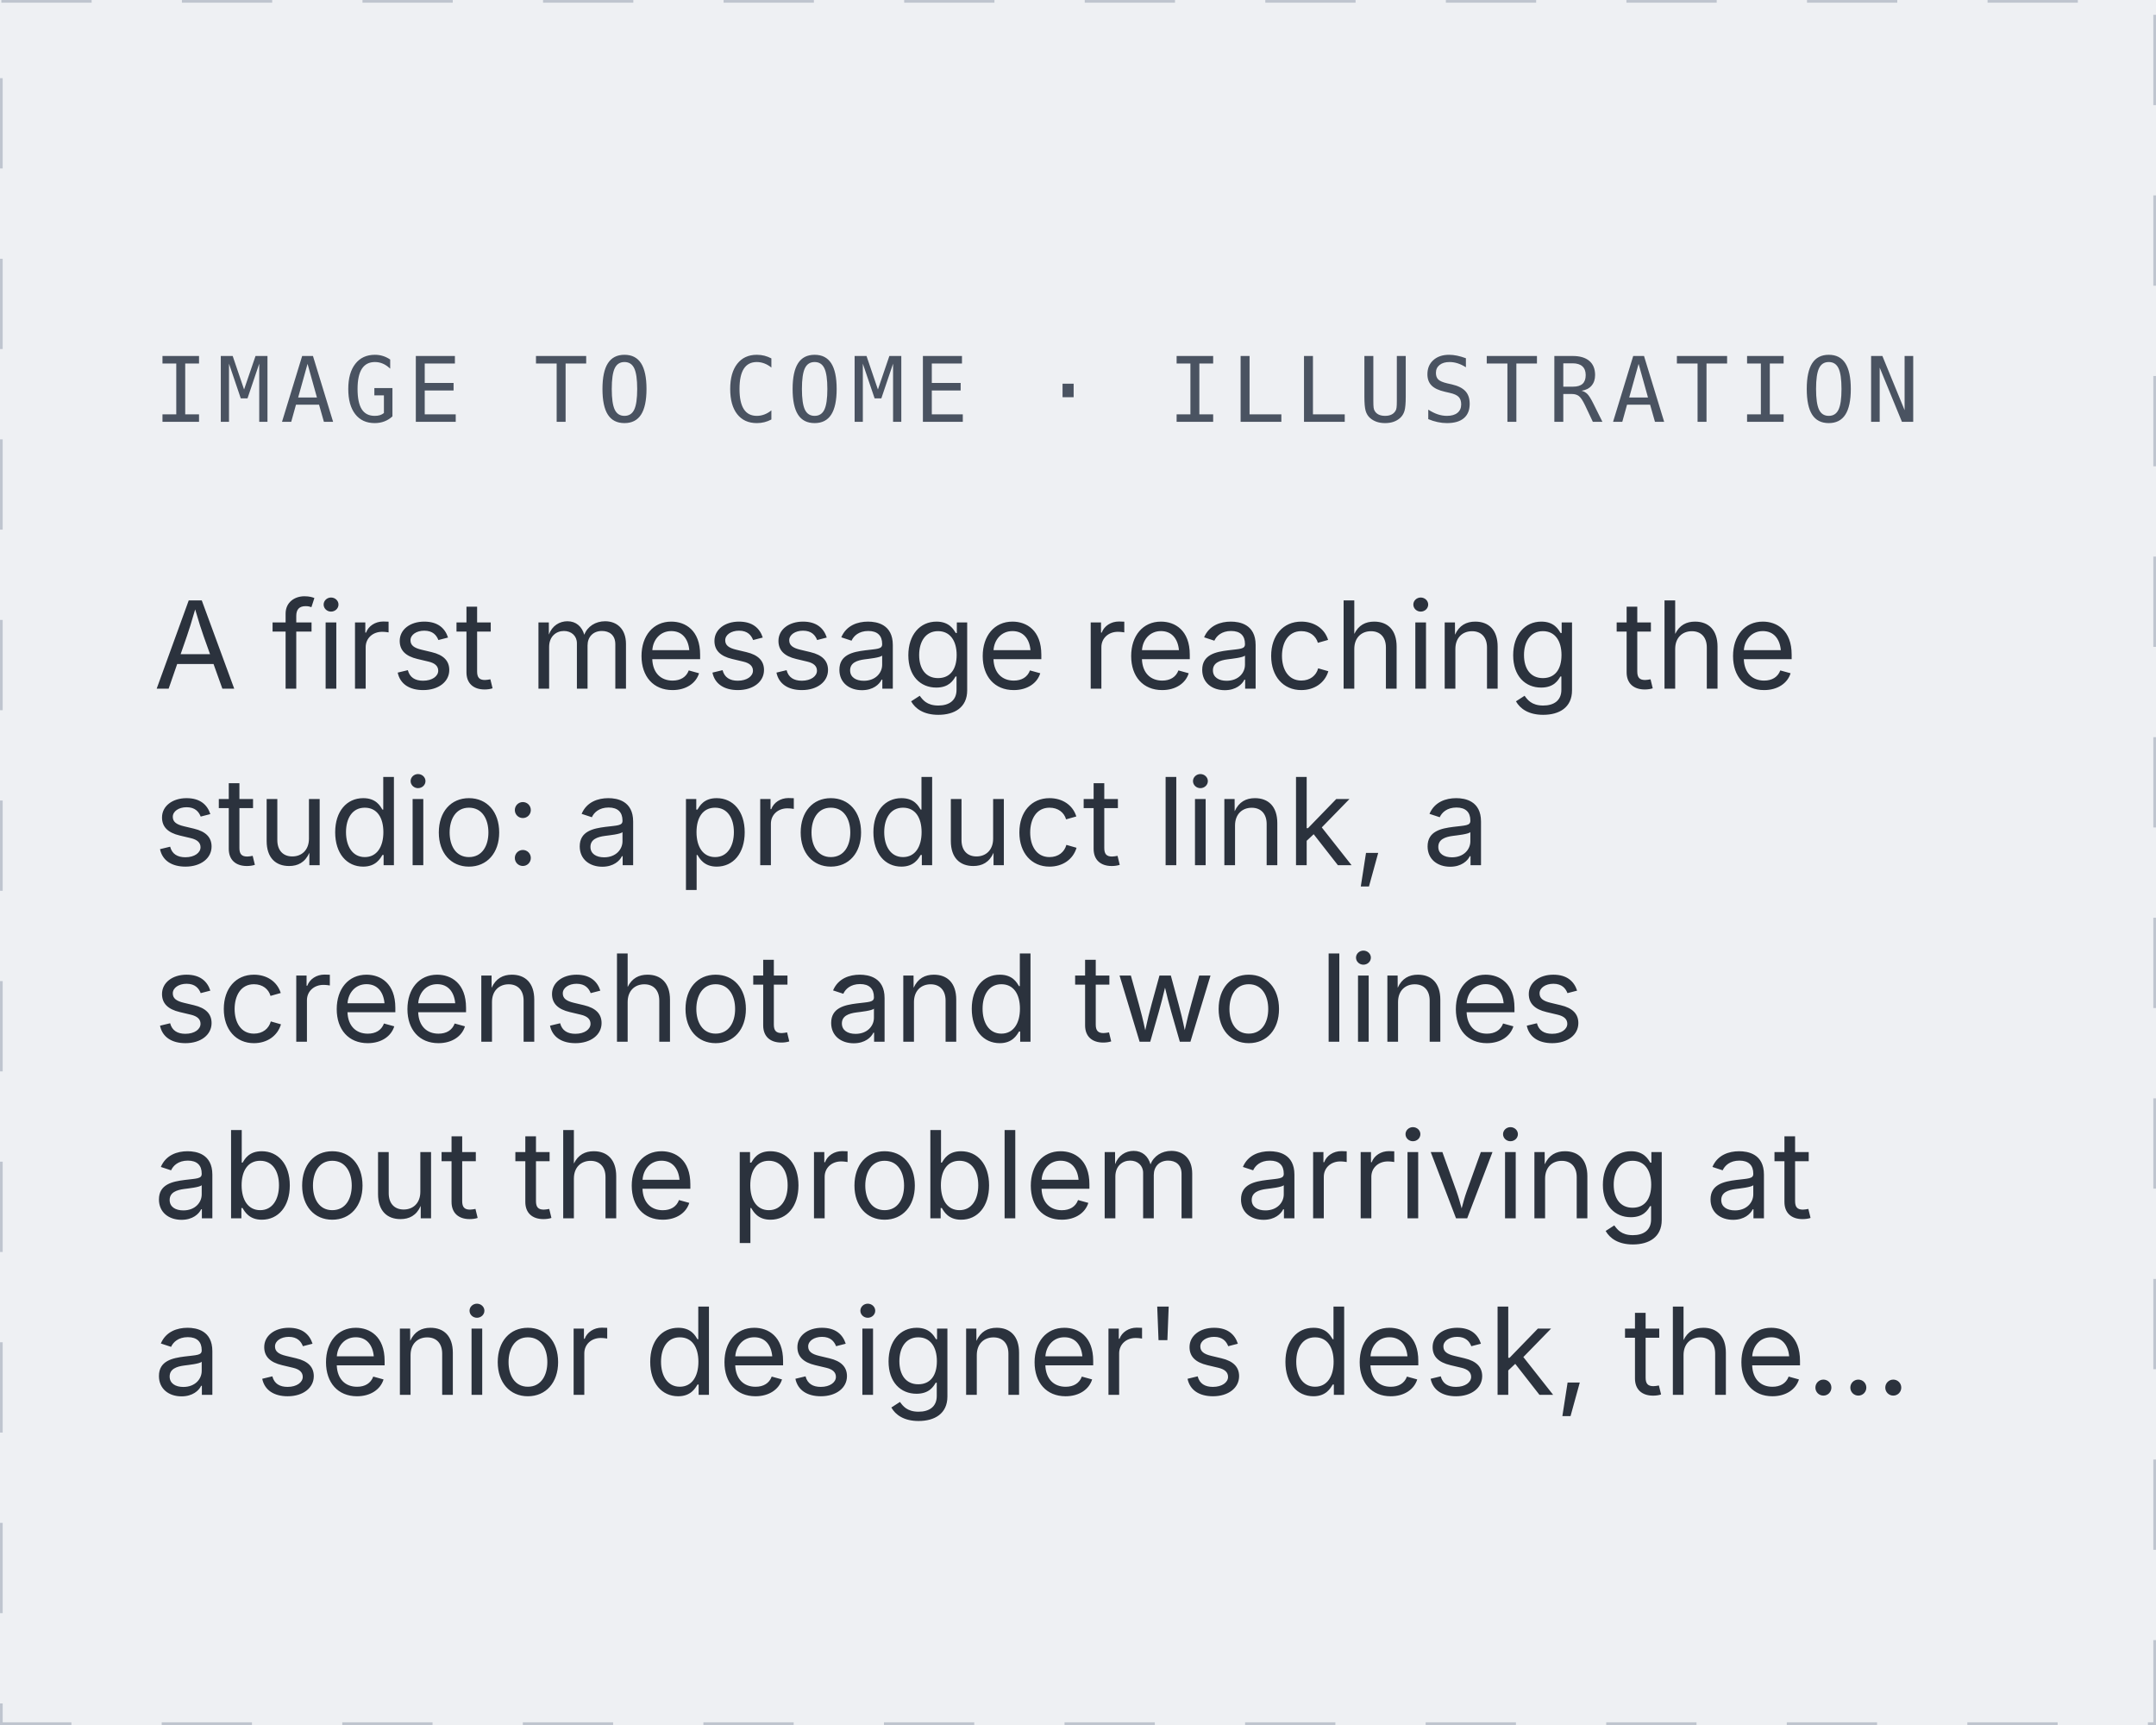
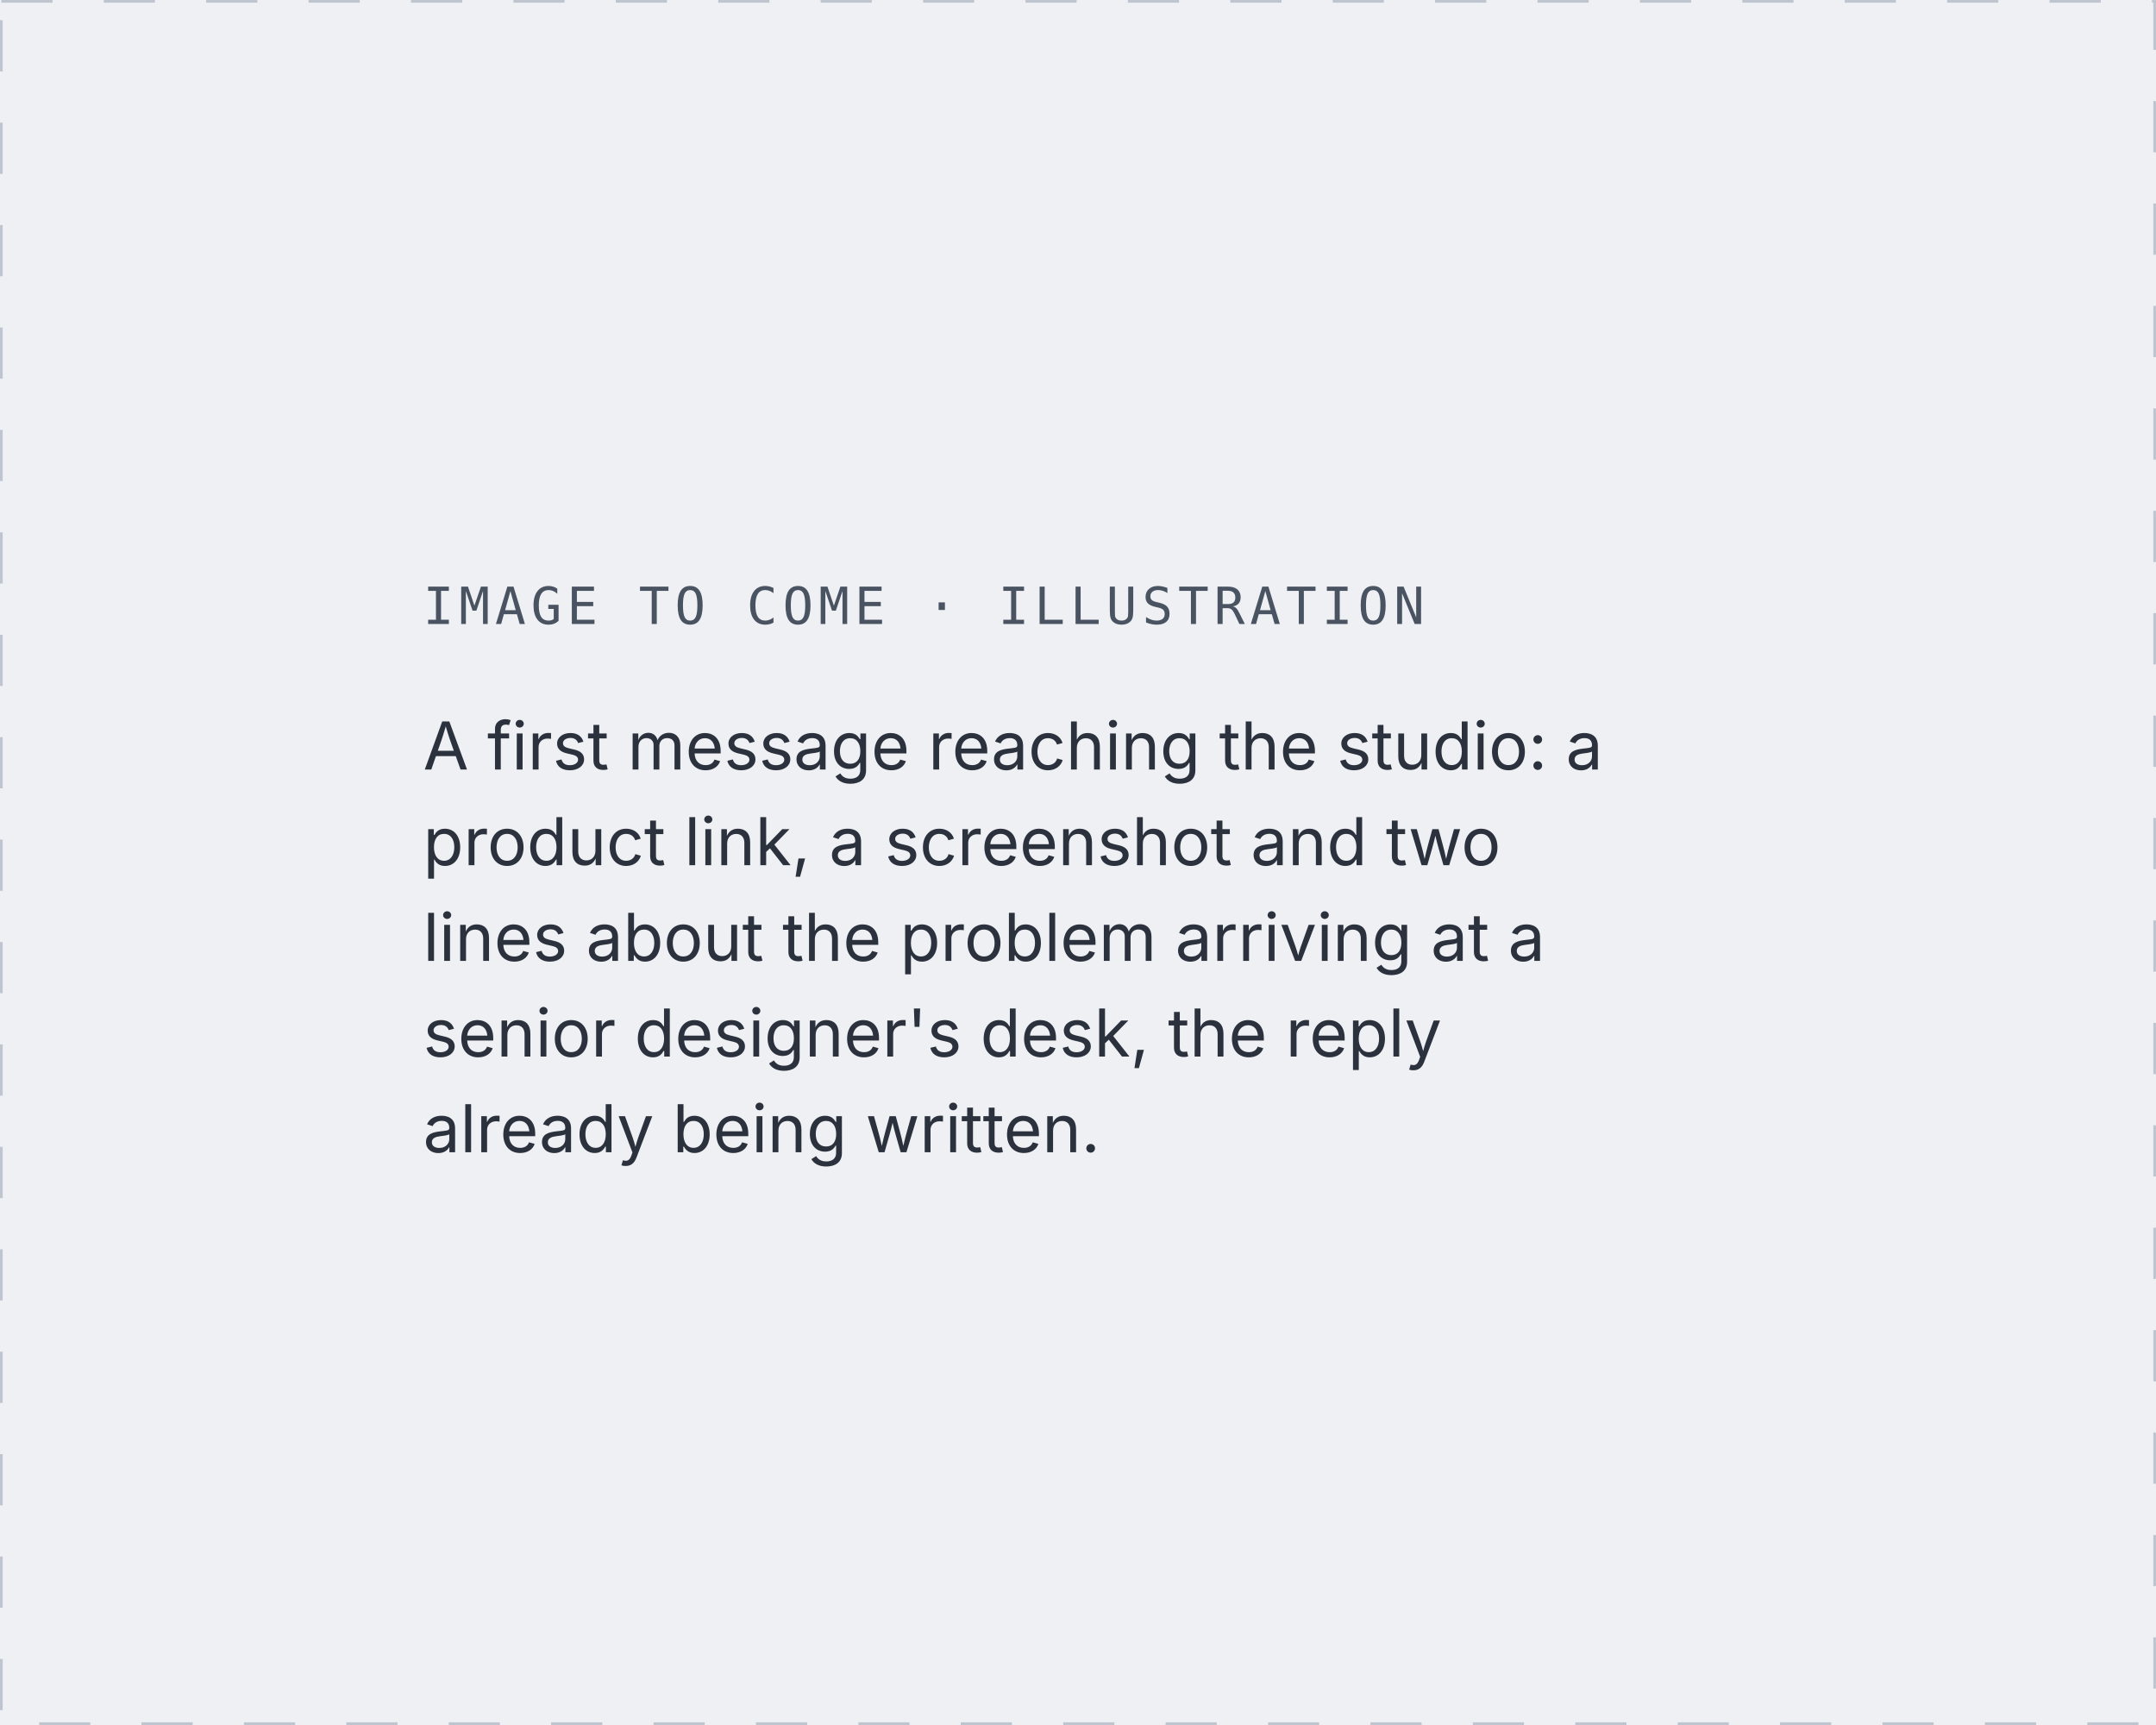
<svg xmlns="http://www.w3.org/2000/svg" viewBox="0 0 1600 1280" width="1600" height="1280" role="img" aria-label="Image to come · illustration">
  <rect width="1600" height="1280" fill="#EEF0F3" />
-   <rect x="1" y="1" width="1598" height="1278" fill="none" stroke="#BFC5CF" stroke-width="2" stroke-dasharray="67 67" />
-   <text x="114" y="313" font-family="ui-monospace, Menlo, Consolas, monospace" font-size="67" letter-spacing="6.7" fill="#4A5361">IMAGE TO COME · ILLUSTRATION</text>
-   <text x="114" y="511" font-family="system-ui, -apple-system, Segoe UI, sans-serif" font-size="90" fill="#2B323D">
-     <tspan x="114" dy="0">A first message reaching the</tspan>
-     <tspan x="114" dy="131">studio: a product link, a</tspan>
-     <tspan x="114" dy="131">screenshot and two lines</tspan>
-     <tspan x="114" dy="131">about the problem arriving at</tspan>
-     <tspan x="114" dy="131">a senior designer's desk, the…</tspan>
+   <rect x="1" y="1" width="1598" height="1278" fill="none" stroke="#BFC5CF" stroke-width="2" stroke-dasharray="38 38" />
+   <text x="314" y="463" font-family="ui-monospace, Menlo, Consolas, monospace" font-size="38" letter-spacing="3.8" fill="#4A5361">IMAGE TO COME · ILLUSTRATION</text>
+   <text x="314" y="571" font-family="system-ui, -apple-system, Segoe UI, sans-serif" font-size="49" fill="#2B323D">
+     <tspan x="314" dy="0">A first message reaching the studio: a</tspan>
+     <tspan x="314" dy="71">product link, a screenshot and two</tspan>
+     <tspan x="314" dy="71">lines about the problem arriving at a</tspan>
+     <tspan x="314" dy="71">senior designer's desk, the reply</tspan>
+     <tspan x="314" dy="71">already being written.</tspan>
  </text>
</svg>
